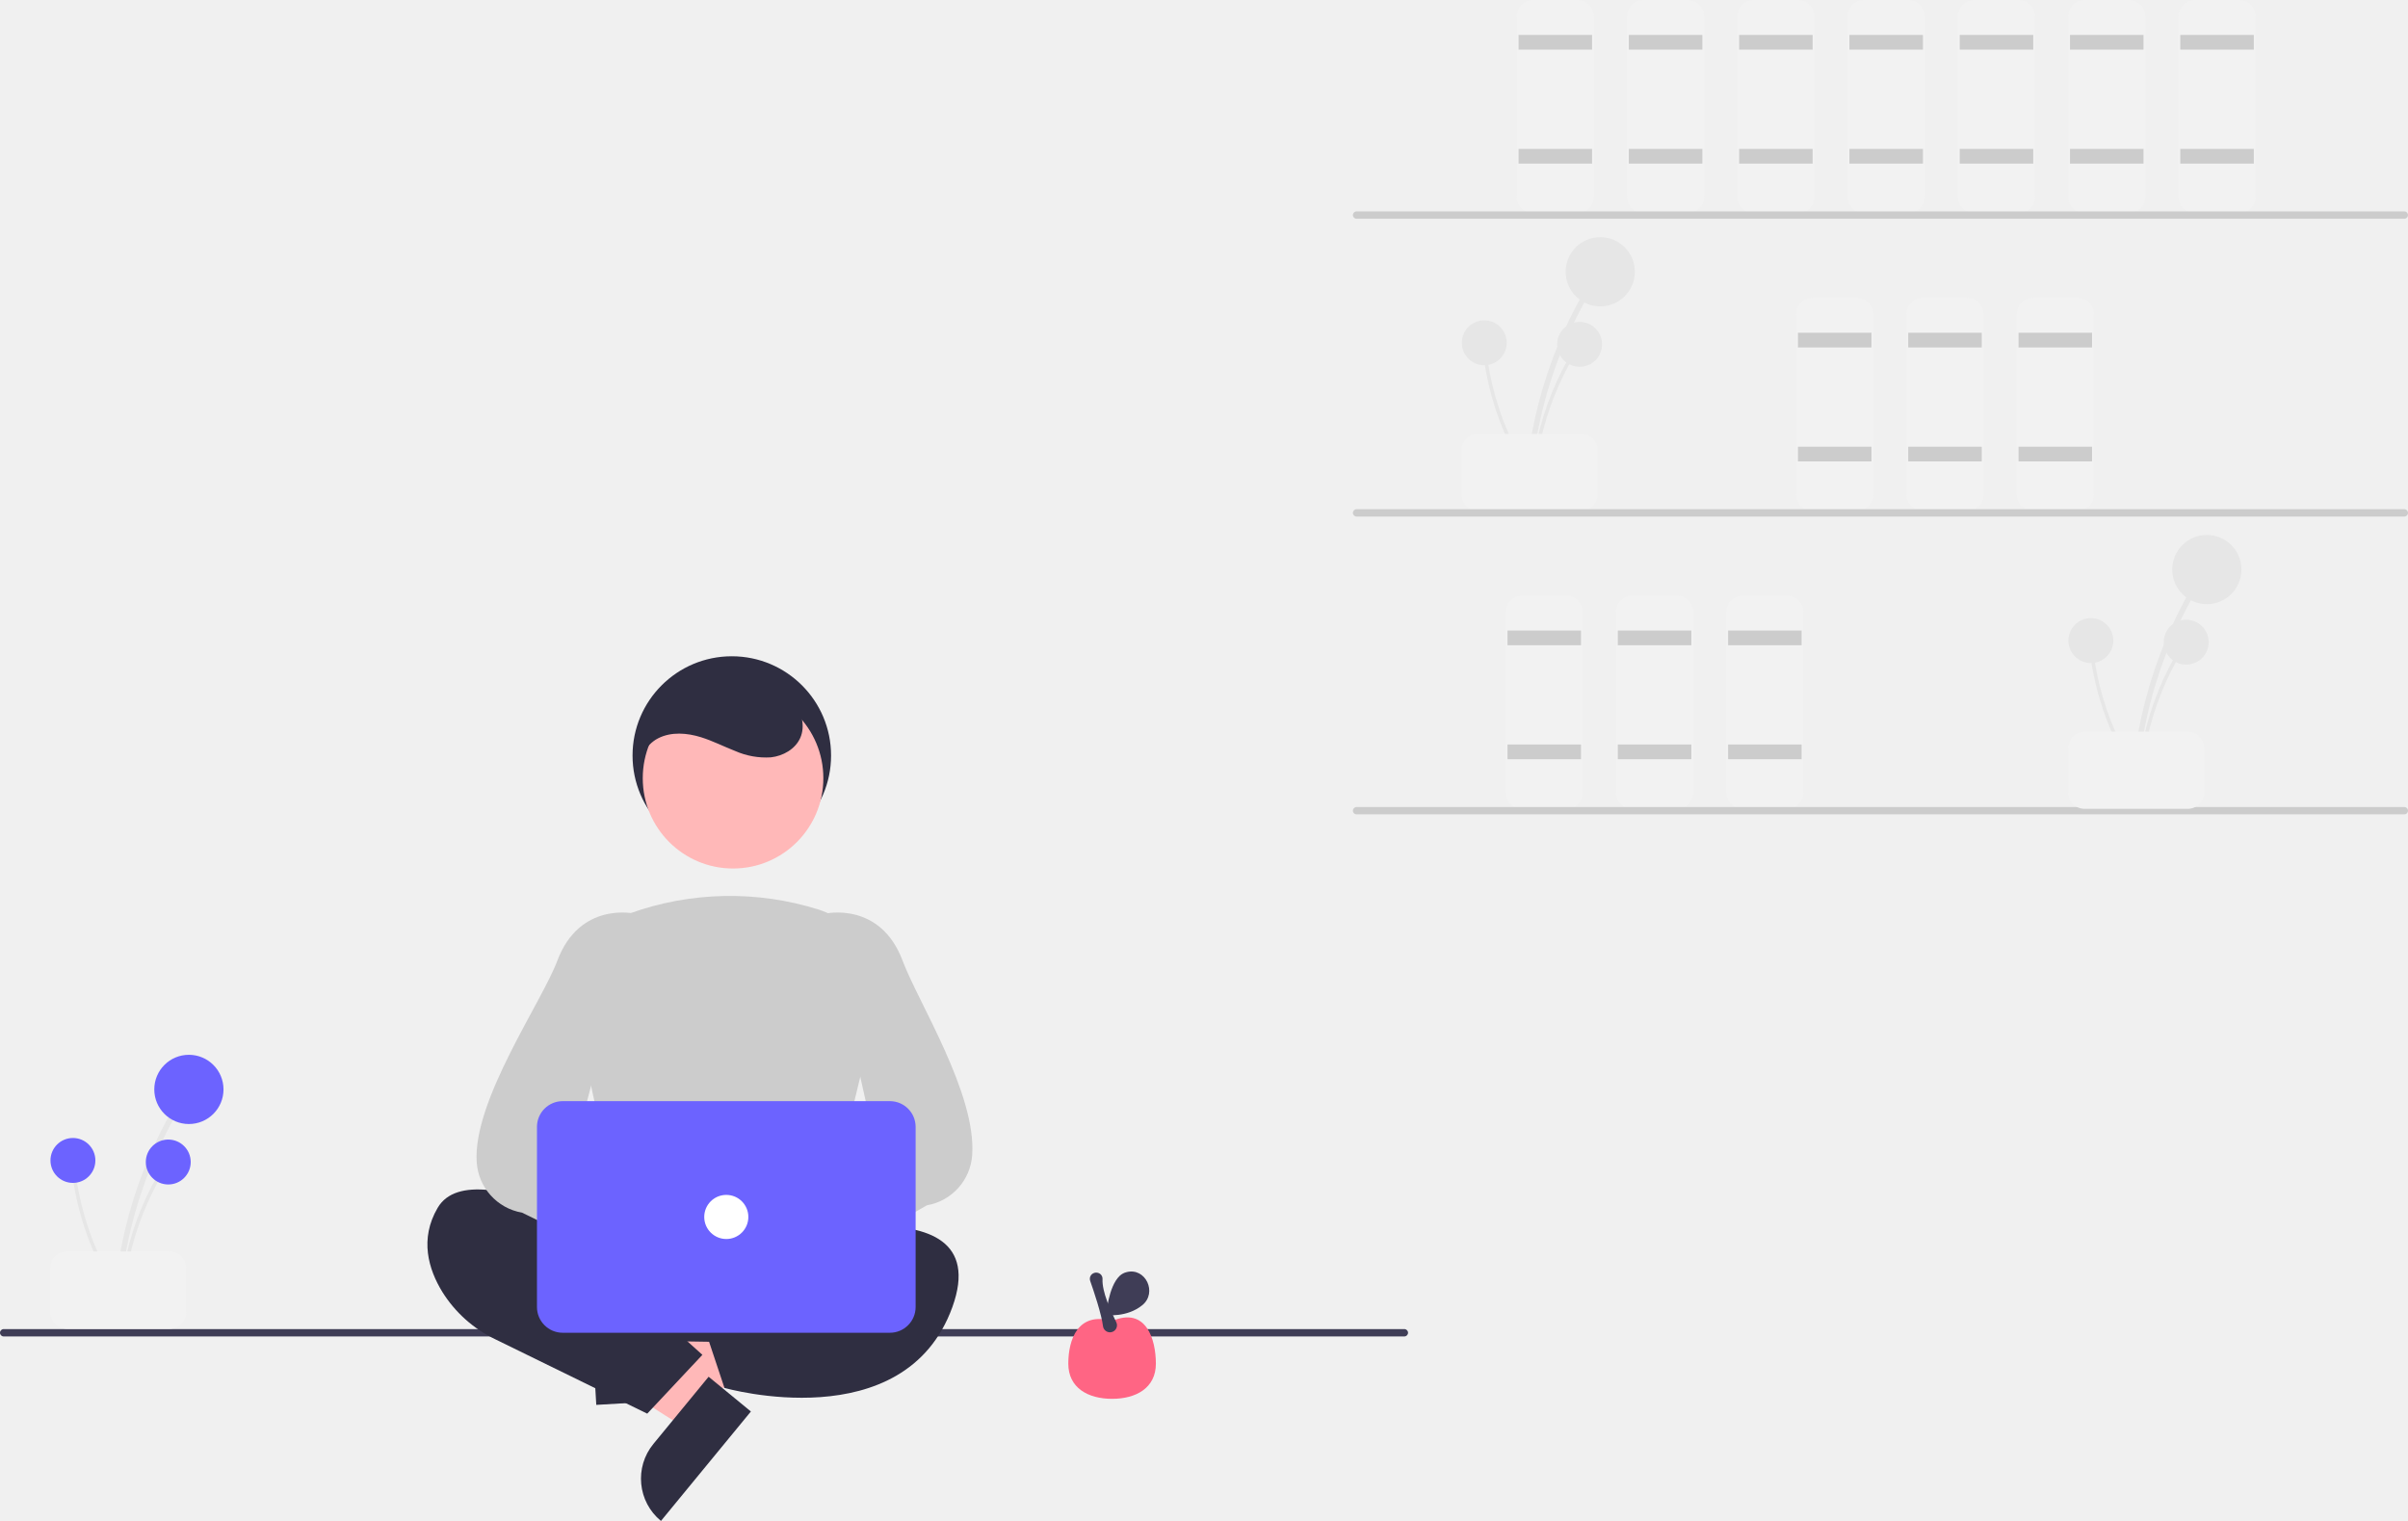
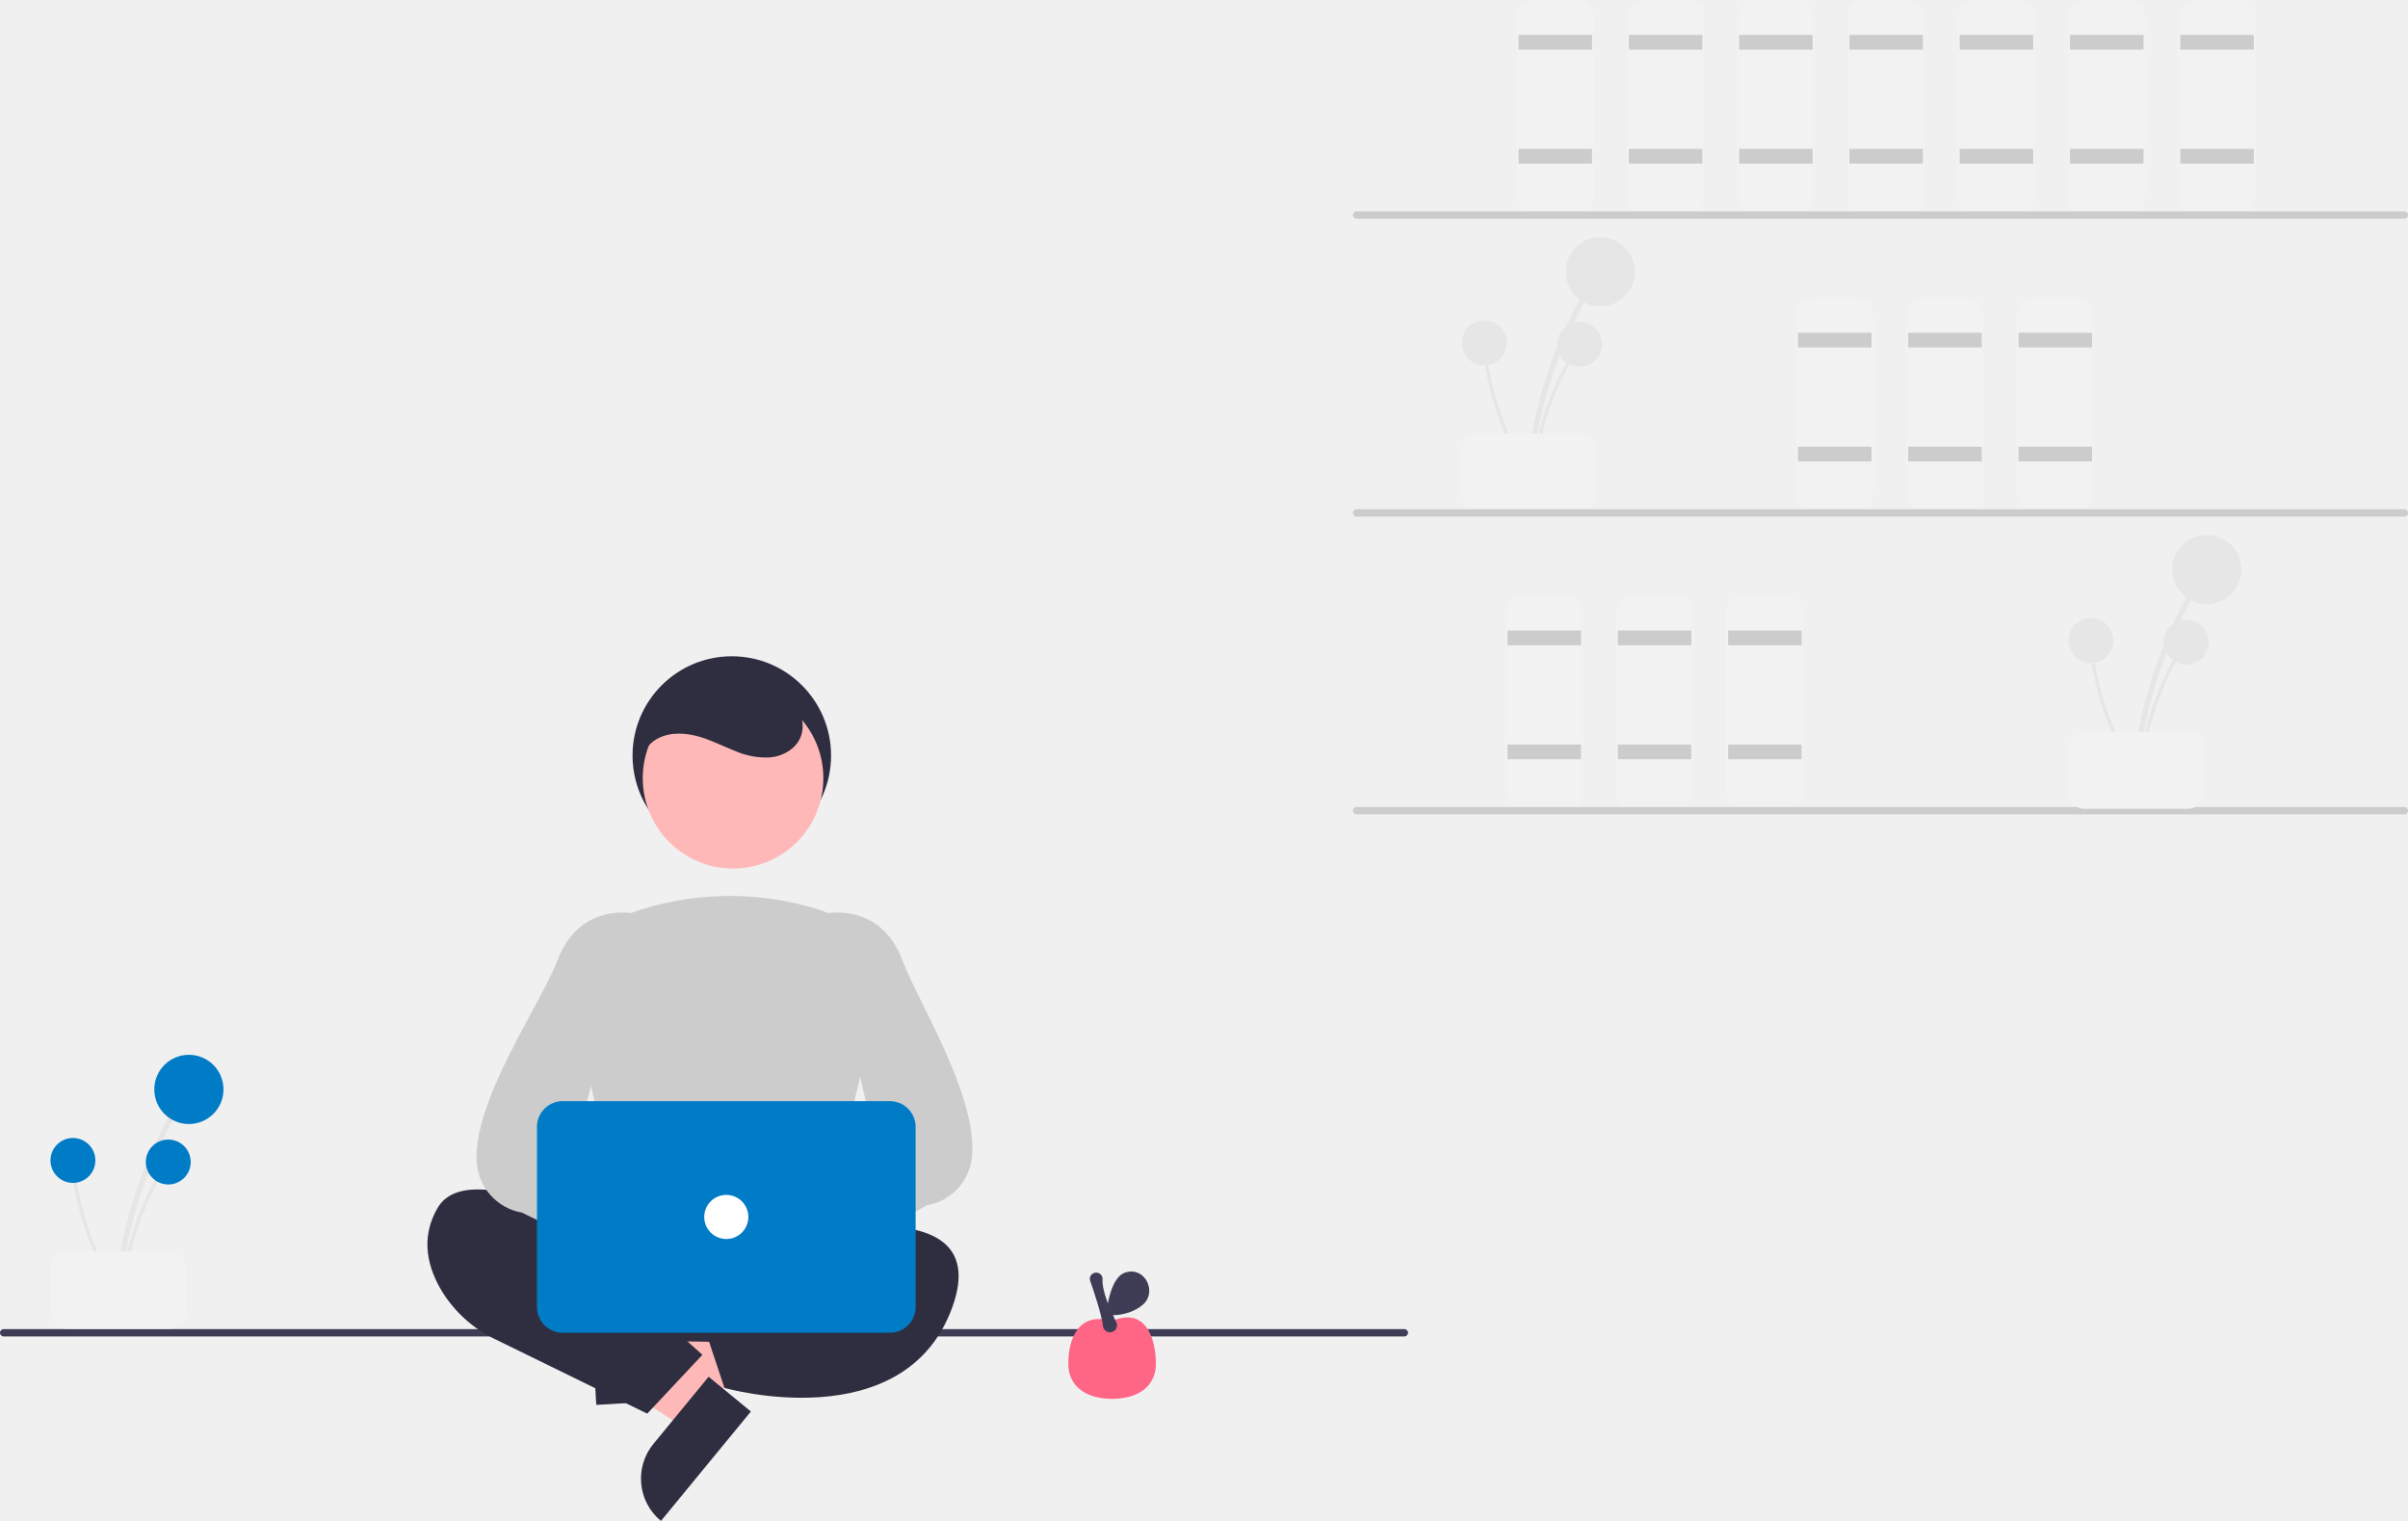
<svg xmlns="http://www.w3.org/2000/svg" id="e4e579b4-5122-4d29-876c-085905a2d49a" data-name="Layer 1" width="655" height="413.68" viewBox="0 0 655 413.68">
  <path d="M689.063,372.583a122.041,122.041,0,0,1,10.101-38.517q2.28-5.092,5.018-9.961a.744.744,0,0,0-1.284-.75,123.729,123.729,0,0,0-13.768,37.982q-1.034,5.584-1.554,11.246c-.088.952,1.399.946,1.486,0Z" transform="translate(-272.5 -243.1602)" fill="#e6e6e6" />
  <circle cx="435.282" cy="73.914" r="9.414" fill="#e6e6e6" />
  <path d="M690.026,372.833a79.174,79.174,0,0,1,6.553-24.988q1.479-3.304,3.255-6.462a.483.483,0,0,0-.833-.487,80.268,80.268,0,0,0-8.932,24.641q-.671,3.622-1.008,7.296c-.057.618.908.614.964,0Z" transform="translate(-272.5 -243.1602)" fill="#e6e6e6" />
  <circle cx="429.67" cy="93.662" r="6.108" fill="#e6e6e6" />
  <path d="M688.809,372.257a79.174,79.174,0,0,1-10.202-23.733q-.866-3.515-1.408-7.097a.483.483,0,0,0-.956.128,80.268,80.268,0,0,0,8.113,24.922q1.699,3.269,3.693,6.373c.335.522,1.093-.074.76-.593Z" transform="translate(-272.5 -243.1602)" fill="#e6e6e6" />
  <circle cx="403.735" cy="93.233" r="6.108" fill="#e6e6e6" />
  <path d="M670.059,377.66v-12a4.505,4.505,0,0,1,4.5-4.5h28a4.505,4.505,0,0,1,4.5,4.5v12a4.505,4.505,0,0,1-4.5,4.5h-28A4.505,4.505,0,0,1,670.059,377.66Z" transform="translate(-272.5 -243.1602)" fill="#f2f2f2" style="isolation:isolate" />
  <path d="M701.559,301.16h-12a4.505,4.505,0,0,1-4.5-4.5v-49a4.505,4.505,0,0,1,4.5-4.5h12a4.505,4.505,0,0,1,4.5,4.5v49A4.505,4.505,0,0,1,701.559,301.16Z" transform="translate(-272.5 -243.1602)" fill="#f2f2f2" style="isolation:isolate" />
  <rect x="413.059" y="9.5" width="20" height="4" fill="#ccc" />
  <rect x="413.059" y="40.5" width="20" height="4" fill="#ccc" />
  <path d="M731.559,301.16h-12a4.505,4.505,0,0,1-4.5-4.5v-49a4.505,4.505,0,0,1,4.5-4.5h12a4.505,4.505,0,0,1,4.5,4.5v49A4.505,4.505,0,0,1,731.559,301.16Z" transform="translate(-272.5 -243.1602)" fill="#f2f2f2" style="isolation:isolate" />
  <rect x="443.059" y="9.5" width="20" height="4" fill="#ccc" />
  <rect x="443.059" y="40.5" width="20" height="4" fill="#ccc" />
  <path d="M761.559,301.16h-12a4.505,4.505,0,0,1-4.5-4.5v-49a4.505,4.505,0,0,1,4.5-4.5h12a4.505,4.505,0,0,1,4.5,4.5v49A4.505,4.505,0,0,1,761.559,301.16Z" transform="translate(-272.5 -243.1602)" fill="#f2f2f2" style="isolation:isolate" />
  <rect x="473.059" y="9.5" width="20" height="4" fill="#ccc" />
  <rect x="473.059" y="40.5" width="20" height="4" fill="#ccc" />
  <path d="M777.559,382.16h-12a4.505,4.505,0,0,1-4.5-4.5v-49a4.505,4.505,0,0,1,4.5-4.5h12a4.505,4.505,0,0,1,4.5,4.5v49A4.505,4.505,0,0,1,777.559,382.16Z" transform="translate(-272.5 -243.1602)" fill="#f2f2f2" style="isolation:isolate" />
  <rect x="489.059" y="90.5" width="20" height="4" fill="#ccc" />
  <rect x="489.059" y="121.5" width="20" height="4" fill="#ccc" />
  <path d="M807.559,382.16h-12a4.505,4.505,0,0,1-4.5-4.5v-49a4.505,4.505,0,0,1,4.5-4.5h12a4.505,4.505,0,0,1,4.5,4.5v49A4.505,4.505,0,0,1,807.559,382.16Z" transform="translate(-272.5 -243.1602)" fill="#f2f2f2" style="isolation:isolate" />
  <rect x="519.059" y="90.5" width="20" height="4" fill="#ccc" />
  <rect x="519.059" y="121.5" width="20" height="4" fill="#ccc" />
  <path d="M837.559,382.16h-12a4.505,4.505,0,0,1-4.5-4.5v-49a4.505,4.505,0,0,1,4.5-4.5h12a4.505,4.505,0,0,1,4.5,4.5v49A4.505,4.505,0,0,1,837.559,382.16Z" transform="translate(-272.5 -243.1602)" fill="#f2f2f2" style="isolation:isolate" />
  <rect x="549.059" y="90.5" width="20" height="4" fill="#ccc" />
  <rect x="549.059" y="121.5" width="20" height="4" fill="#ccc" />
  <path d="M698.559,463.16h-12a4.505,4.505,0,0,1-4.5-4.5v-49a4.505,4.505,0,0,1,4.5-4.5h12a4.505,4.505,0,0,1,4.5,4.5v49A4.505,4.505,0,0,1,698.559,463.16Z" transform="translate(-272.5 -243.1602)" fill="#f2f2f2" style="isolation:isolate" />
  <rect x="410.059" y="171.5" width="20" height="4" fill="#ccc" />
  <rect x="410.059" y="202.5" width="20" height="4" fill="#ccc" />
  <path d="M728.559,463.16h-12a4.505,4.505,0,0,1-4.5-4.5v-49a4.505,4.505,0,0,1,4.5-4.5h12a4.505,4.505,0,0,1,4.5,4.5v49A4.505,4.505,0,0,1,728.559,463.16Z" transform="translate(-272.5 -243.1602)" fill="#f2f2f2" style="isolation:isolate" />
  <rect x="440.059" y="171.5" width="20" height="4" fill="#ccc" />
  <rect x="440.059" y="202.5" width="20" height="4" fill="#ccc" />
  <path d="M758.559,463.16h-12a4.505,4.505,0,0,1-4.5-4.5v-49a4.505,4.505,0,0,1,4.5-4.5h12a4.505,4.505,0,0,1,4.5,4.5v49A4.505,4.505,0,0,1,758.559,463.16Z" transform="translate(-272.5 -243.1602)" fill="#f2f2f2" style="isolation:isolate" />
  <rect x="470.059" y="171.5" width="20" height="4" fill="#ccc" />
  <rect x="470.059" y="202.5" width="20" height="4" fill="#ccc" />
  <path d="M791.559,301.16h-12a4.505,4.505,0,0,1-4.5-4.5v-49a4.505,4.505,0,0,1,4.5-4.5h12a4.505,4.505,0,0,1,4.5,4.5v49A4.505,4.505,0,0,1,791.559,301.16Z" transform="translate(-272.5 -243.1602)" fill="#f2f2f2" style="isolation:isolate" />
  <rect x="503.059" y="9.5" width="20" height="4" fill="#ccc" />
  <rect x="503.059" y="40.5" width="20" height="4" fill="#ccc" />
  <path d="M821.559,301.16h-12a4.505,4.505,0,0,1-4.5-4.5v-49a4.505,4.505,0,0,1,4.5-4.5h12a4.505,4.505,0,0,1,4.5,4.5v49A4.505,4.505,0,0,1,821.559,301.16Z" transform="translate(-272.5 -243.1602)" fill="#f2f2f2" style="isolation:isolate" />
  <rect x="533.059" y="9.5" width="20" height="4" fill="#ccc" />
  <rect x="533.059" y="40.5" width="20" height="4" fill="#ccc" />
  <path d="M851.559,301.16h-12a4.505,4.505,0,0,1-4.5-4.5v-49a4.505,4.505,0,0,1,4.5-4.5h12a4.505,4.505,0,0,1,4.5,4.5v49A4.505,4.505,0,0,1,851.559,301.16Z" transform="translate(-272.5 -243.1602)" fill="#f2f2f2" style="isolation:isolate" />
  <rect x="563.059" y="9.5" width="20" height="4" fill="#ccc" />
  <rect x="563.059" y="40.5" width="20" height="4" fill="#ccc" />
  <path d="M881.559,301.16h-12a4.505,4.505,0,0,1-4.5-4.5v-49a4.505,4.505,0,0,1,4.5-4.5h12a4.505,4.505,0,0,1,4.5,4.5v49A4.505,4.505,0,0,1,881.559,301.16Z" transform="translate(-272.5 -243.1602)" fill="#f2f2f2" style="isolation:isolate" />
  <rect x="593.059" y="9.5" width="20" height="4" fill="#ccc" />
  <rect x="593.059" y="40.5" width="20" height="4" fill="#ccc" />
  <path d="M926.5,302.66h-285a1,1,0,0,1,0-2h285a1,1,0,0,1,0,2Z" transform="translate(-272.5 -243.1602)" fill="#ccc" />
  <path d="M926.5,383.66h-285a1,1,0,0,1,0-2h285a1,1,0,0,1,0,2Z" transform="translate(-272.5 -243.1602)" fill="#ccc" />
  <path d="M926.5,464.66h-285a1,1,0,0,1,0-2h285a1,1,0,0,1,0,2Z" transform="translate(-272.5 -243.1602)" fill="#ccc" />
  <path d="M854.063,453.583a122.041,122.041,0,0,1,10.101-38.517q2.28-5.092,5.018-9.961a.744.744,0,0,0-1.284-.75,123.729,123.729,0,0,0-13.768,37.982q-1.034,5.584-1.554,11.246c-.088.952,1.399.946,1.486,0Z" transform="translate(-272.5 -243.1602)" fill="#e6e6e6" />
  <circle cx="600.282" cy="154.914" r="9.414" fill="#e6e6e6" />
  <path d="M855.026,453.833a79.174,79.174,0,0,1,6.553-24.988q1.479-3.304,3.255-6.462a.483.483,0,0,0-.833-.487,80.268,80.268,0,0,0-8.932,24.641q-.671,3.622-1.008,7.296c-.057.618.908.614.964,0Z" transform="translate(-272.5 -243.1602)" fill="#e6e6e6" />
  <circle cx="594.67" cy="174.662" r="6.108" fill="#e6e6e6" />
  <path d="M853.809,453.257a79.174,79.174,0,0,1-10.202-23.733q-.866-3.515-1.408-7.097a.483.483,0,0,0-.956.128,80.268,80.268,0,0,0,8.113,24.922q1.699,3.269,3.693,6.373c.335.522,1.093-.074.76-.593Z" transform="translate(-272.5 -243.1602)" fill="#e6e6e6" />
  <circle cx="568.735" cy="174.233" r="6.108" fill="#e6e6e6" />
  <path d="M835.059,458.66v-12a4.505,4.505,0,0,1,4.5-4.5h28a4.505,4.505,0,0,1,4.5,4.5v12a4.505,4.505,0,0,1-4.5,4.5h-28A4.505,4.505,0,0,1,835.059,458.66Z" transform="translate(-272.5 -243.1602)" fill="#f2f2f2" style="isolation:isolate" />
  <path d="M654.5,606.66h-381a1,1,0,0,1,0-2h381a1,1,0,0,1,0,2Z" transform="translate(-272.5 -243.1602)" fill="#3f3d56" />
  <circle cx="199.059" cy="205.5" r="27" fill="#2f2e41" />
  <polygon points="173.405 378.826 172.69 366.588 219.556 358.003 220.612 376.067 173.405 378.826" fill="#ffb8b8" />
  <path d="M436.622,598.163h23.644a0,0,0,0,1,0,0v14.887a0,0,0,0,1,0,0H421.735a0,0,0,0,1,0,0v0A14.887,14.887,0,0,1,436.622,598.163Z" transform="translate(747.3404 -113.1422) rotate(86.65462)" fill="#2f2e41" />
  <polygon points="193.789 378.714 186.004 388.185 145.768 362.666 157.257 348.688 193.789 378.714" fill="#ffb8b8" />
  <path d="M454.39,629.787h23.644a0,0,0,0,1,0,0v14.887a0,0,0,0,1,0,0H439.503a0,0,0,0,1,0,0v0A14.887,14.887,0,0,1,454.39,629.787Z" transform="translate(-597.3196 343.8614) rotate(-50.58212)" fill="#2f2e41" />
  <path d="M443.887,577.83l-5.32,25.079a4,4,0,0,0,3.848,4.83l52.298.844a4,4,0,0,0,4.004-4.695l-4.575-25.922a4,4,0,0,0-3.939-3.305H447.8A4,4,0,0,0,443.887,577.83Z" transform="translate(-272.5 -243.1602)" fill="#2f2e41" />
  <path d="M452.559,586.66s-51-32-61-15c-5,8.5-2.5,16.75,1.25,22.875a34.631,34.631,0,0,0,14.402,12.891l41.347,20.234,15-16-10-9Z" transform="translate(-272.5 -243.1602)" fill="#2f2e41" />
  <path d="M478.559,581.66s66-19,53,17-62,22-62,22l-5-15,17-12Z" transform="translate(-272.5 -243.1602)" fill="#2f2e41" />
  <circle cx="199.398" cy="211.665" r="24.561" fill="#ffb8b8" />
  <path d="M473.185,585.629a131.994,131.994,0,0,1-30.257-3.986l-.292-.08-13.706-63.045a23.225,23.225,0,0,1,14.933-26.943,80.46,80.46,0,0,1,51.3-1.024h0a23.47,23.47,0,0,1,15.635,27.765l-15.308,63.195-.216.103C488.911,584.626,480.956,585.629,473.185,585.629Z" transform="translate(-272.5 -243.1602)" fill="#ccc" />
  <path d="M454.774,590.527a10.056,10.056,0,0,1,14.475-5.312l26.987-23.425,2.442,18.408-26.001,19.422a10.11,10.11,0,0,1-17.902-9.094Z" transform="translate(-272.5 -243.1602)" fill="#ffb8b8" />
  <path d="M480.512,595.636a4.534,4.534,0,0,1-1.296-.19,4.453,4.453,0,0,1-2.962-2.816l-3.257-9.229a4.472,4.472,0,0,1,1.302-4.902l36.769-22.074L496.573,491.763l.369-.089c.15-.037,15-3.417,21.086,12.811,4.261,11.365,20.031,36.077,18.919,52.776a14.885,14.885,0,0,1-12.322,13.728l-41.388,23.713A4.456,4.456,0,0,1,480.512,595.636Z" transform="translate(-272.5 -243.1602)" fill="#ccc" />
  <path d="M484.636,588.333a10.056,10.056,0,0,0-14.475-5.312l-26.986-23.425-2.442,18.408,26.001,19.422a10.11,10.11,0,0,0,17.902-9.094Z" transform="translate(-272.5 -243.1602)" fill="#ffb8b8" />
  <path d="M461.606,595.636a4.456,4.456,0,0,1-2.724-.935l-44.388-21.713a14.885,14.885,0,0,1-12.322-13.728c-1.113-16.699,17.657-43.411,21.919-54.776,6.085-16.228,20.936-12.849,21.086-12.811l.369.089L428.051,558.424l39.769,20.074a4.472,4.472,0,0,1,1.302,4.902l-3.257,9.229a4.453,4.453,0,0,1-2.962,2.816A4.535,4.535,0,0,1,461.606,595.636Z" transform="translate(-272.5 -243.1602)" fill="#ccc" />
-   <path d="M514.559,605.66h-89a7.008,7.008,0,0,1-7-7v-49a7.008,7.008,0,0,1,7-7h89a7.008,7.008,0,0,1,7,7v49A7.008,7.008,0,0,1,514.559,605.66Z" transform="translate(-272.5 -243.1602)" fill="#6c63ff" />
+   <path d="M514.559,605.66h-89a7.008,7.008,0,0,1-7-7v-49a7.008,7.008,0,0,1,7-7h89a7.008,7.008,0,0,1,7,7v49A7.008,7.008,0,0,1,514.559,605.66Z" transform="translate(-272.5 -243.1602)" fill="#007cc7" />
  <circle cx="197.559" cy="331" r="6" fill="#fff" />
  <path d="M447.091,453.826c-1.456-3.692.933-8.092,4.476-9.881s7.818-1.448,11.608-.27c3.185.991,6.17,2.526,9.277,3.738a20.762,20.762,0,0,0,9.753,1.737c3.314-.374,6.613-2.233,7.969-5.28,1.406-3.159.45-7.013-1.715-9.709a18.799,18.799,0,0,0-8.612-5.535c-7.308-2.574-15.748-2.65-22.532,1.093s-11.394,11.71-9.992,19.33" transform="translate(-272.5 -243.1602)" fill="#2f2e41" />
  <path d="M305.162,594.979A122.042,122.042,0,0,1,315.263,556.461q2.28-5.092,5.018-9.961a.744.744,0,0,0-1.284-.75,123.728,123.728,0,0,0-13.768,37.982q-1.034,5.584-1.554,11.246c-.088.952,1.399.946,1.486,0Z" transform="translate(-272.5 -243.1602)" fill="#e6e6e6" />
-   <circle cx="51.381" cy="296.31" r="9.414" fill="#6c63ff" />
+   <circle cx="51.381" cy="296.31" r="9.414" fill="#007cc7" />
  <path d="M306.125,595.229a79.174,79.174,0,0,1,6.553-24.988q1.479-3.304,3.255-6.462a.483.483,0,0,0-.833-.487,80.269,80.269,0,0,0-8.932,24.641q-.671,3.622-1.008,7.296c-.057.618.908.614.964,0Z" transform="translate(-272.5 -243.1602)" fill="#e6e6e6" />
-   <circle cx="45.769" cy="316.058" r="6.108" fill="#6c63ff" />
+   <circle cx="45.769" cy="316.058" r="6.108" fill="#007cc7" />
  <path d="M304.908,594.652a79.174,79.174,0,0,1-10.202-23.733q-.866-3.515-1.408-7.097a.483.483,0,0,0-.956.128,80.268,80.268,0,0,0,8.113,24.922q1.699,3.269,3.693,6.373c.335.522,1.093-.074.76-.593Z" transform="translate(-272.5 -243.1602)" fill="#e6e6e6" />
-   <circle cx="19.835" cy="315.629" r="6.108" fill="#6c63ff" />
+   <circle cx="19.835" cy="315.629" r="6.108" fill="#007cc7" />
  <path d="M286.159,600.056v-12a4.505,4.505,0,0,1,4.5-4.5h28a4.505,4.505,0,0,1,4.5,4.5v12a4.505,4.505,0,0,1-4.5,4.5h-28A4.505,4.505,0,0,1,286.159,600.056Z" transform="translate(-272.5 -243.1602)" fill="#f2f2f2" style="isolation:isolate" />
  <path d="M586.909,614.061c0,6.577-5.332,9.567-11.909,9.567s-11.909-2.99-11.909-9.567S565.738,599.81,575,602.456C584.262,598.487,586.909,607.484,586.909,614.061Z" transform="translate(-272.5 -243.1602)" fill="#ff6584" />
  <path d="M574.42,605.537a1.904,1.904,0,0,1-1.891-1.659c-.394-3.281-2.568-9.708-3.484-12.318l-0-.001a1.703,1.703,0,0,1,.22-1.566,1.787,1.787,0,0,1,2.663-.192,1.705,1.705,0,0,1,.468,1.276c-.179,3.351,2.263,8.765,3.735,11.694a1.908,1.908,0,0,1-1.51,2.756A1.763,1.763,0,0,1,574.42,605.537Z" transform="translate(-272.5 -243.1602)" fill="#3f3d56" />
  <path d="M583.232,598.146c4.134-3.383.891-10.308-4.283-8.978a4.178,4.178,0,0,0-1.864.994c-3.174,2.998-3.666,10.669-3.666,10.669S579.024,601.59,583.232,598.146Z" transform="translate(-272.5 -243.1602)" fill="#3f3d56" />
</svg>
